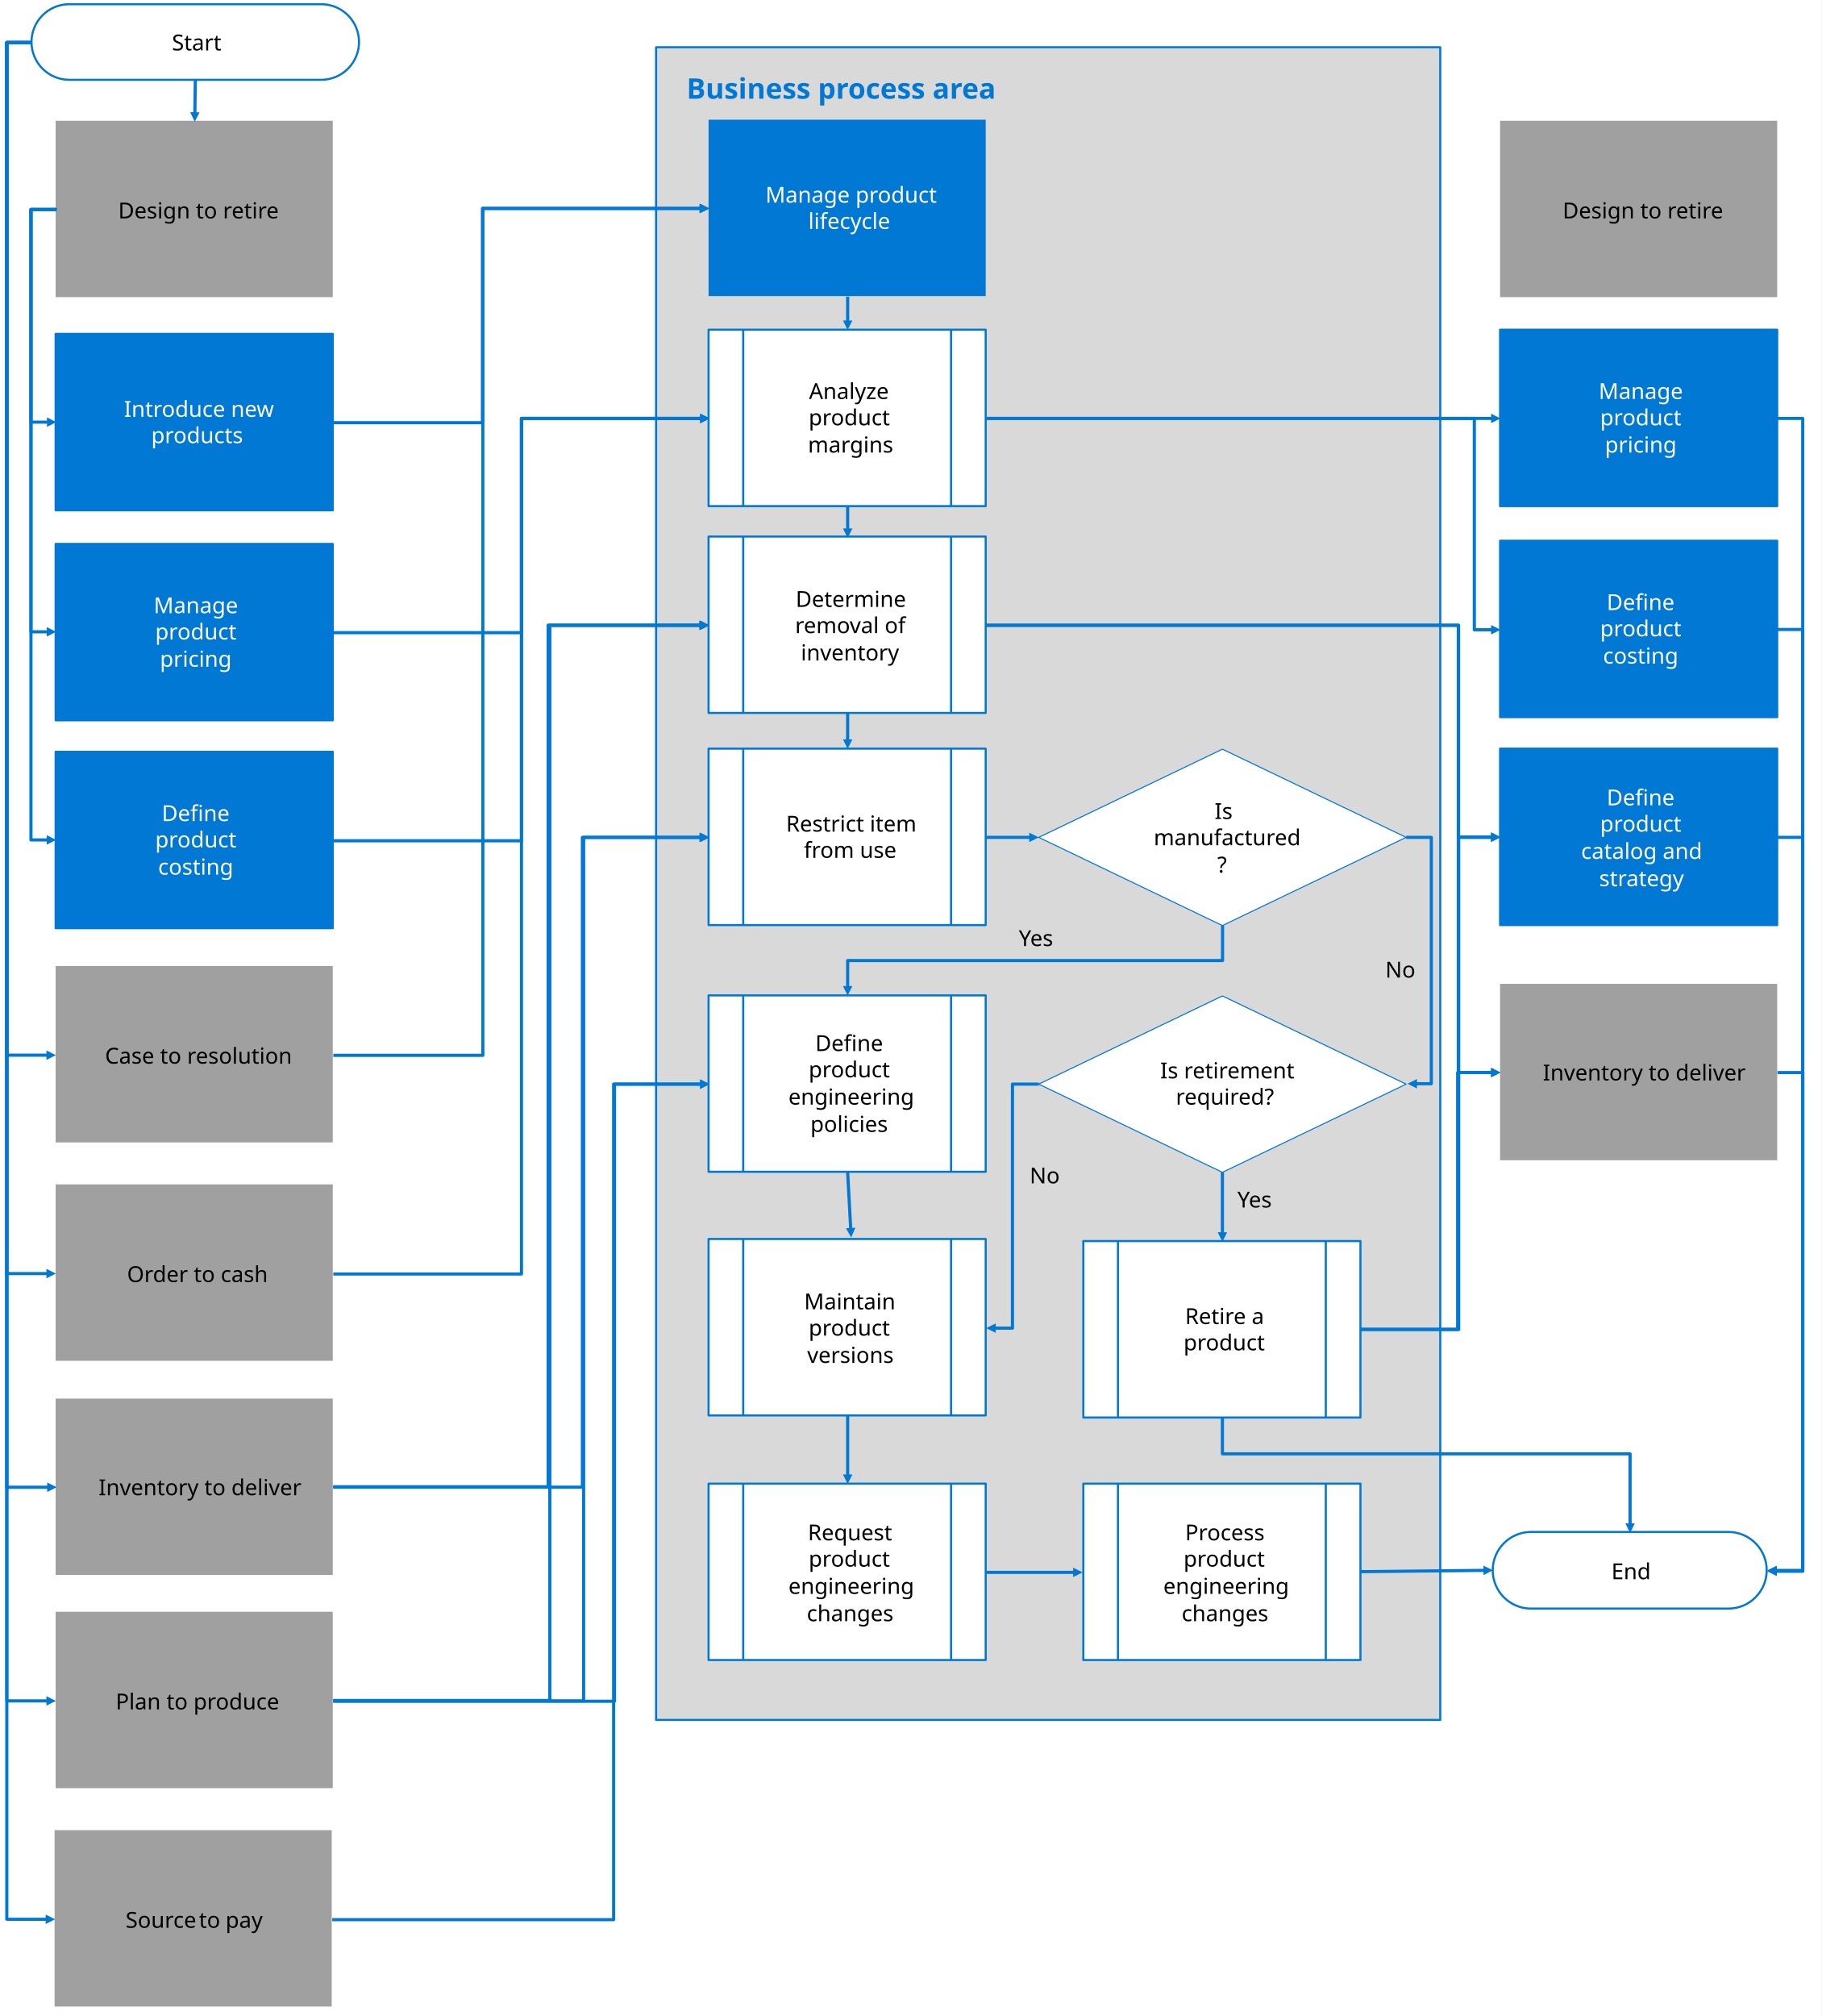
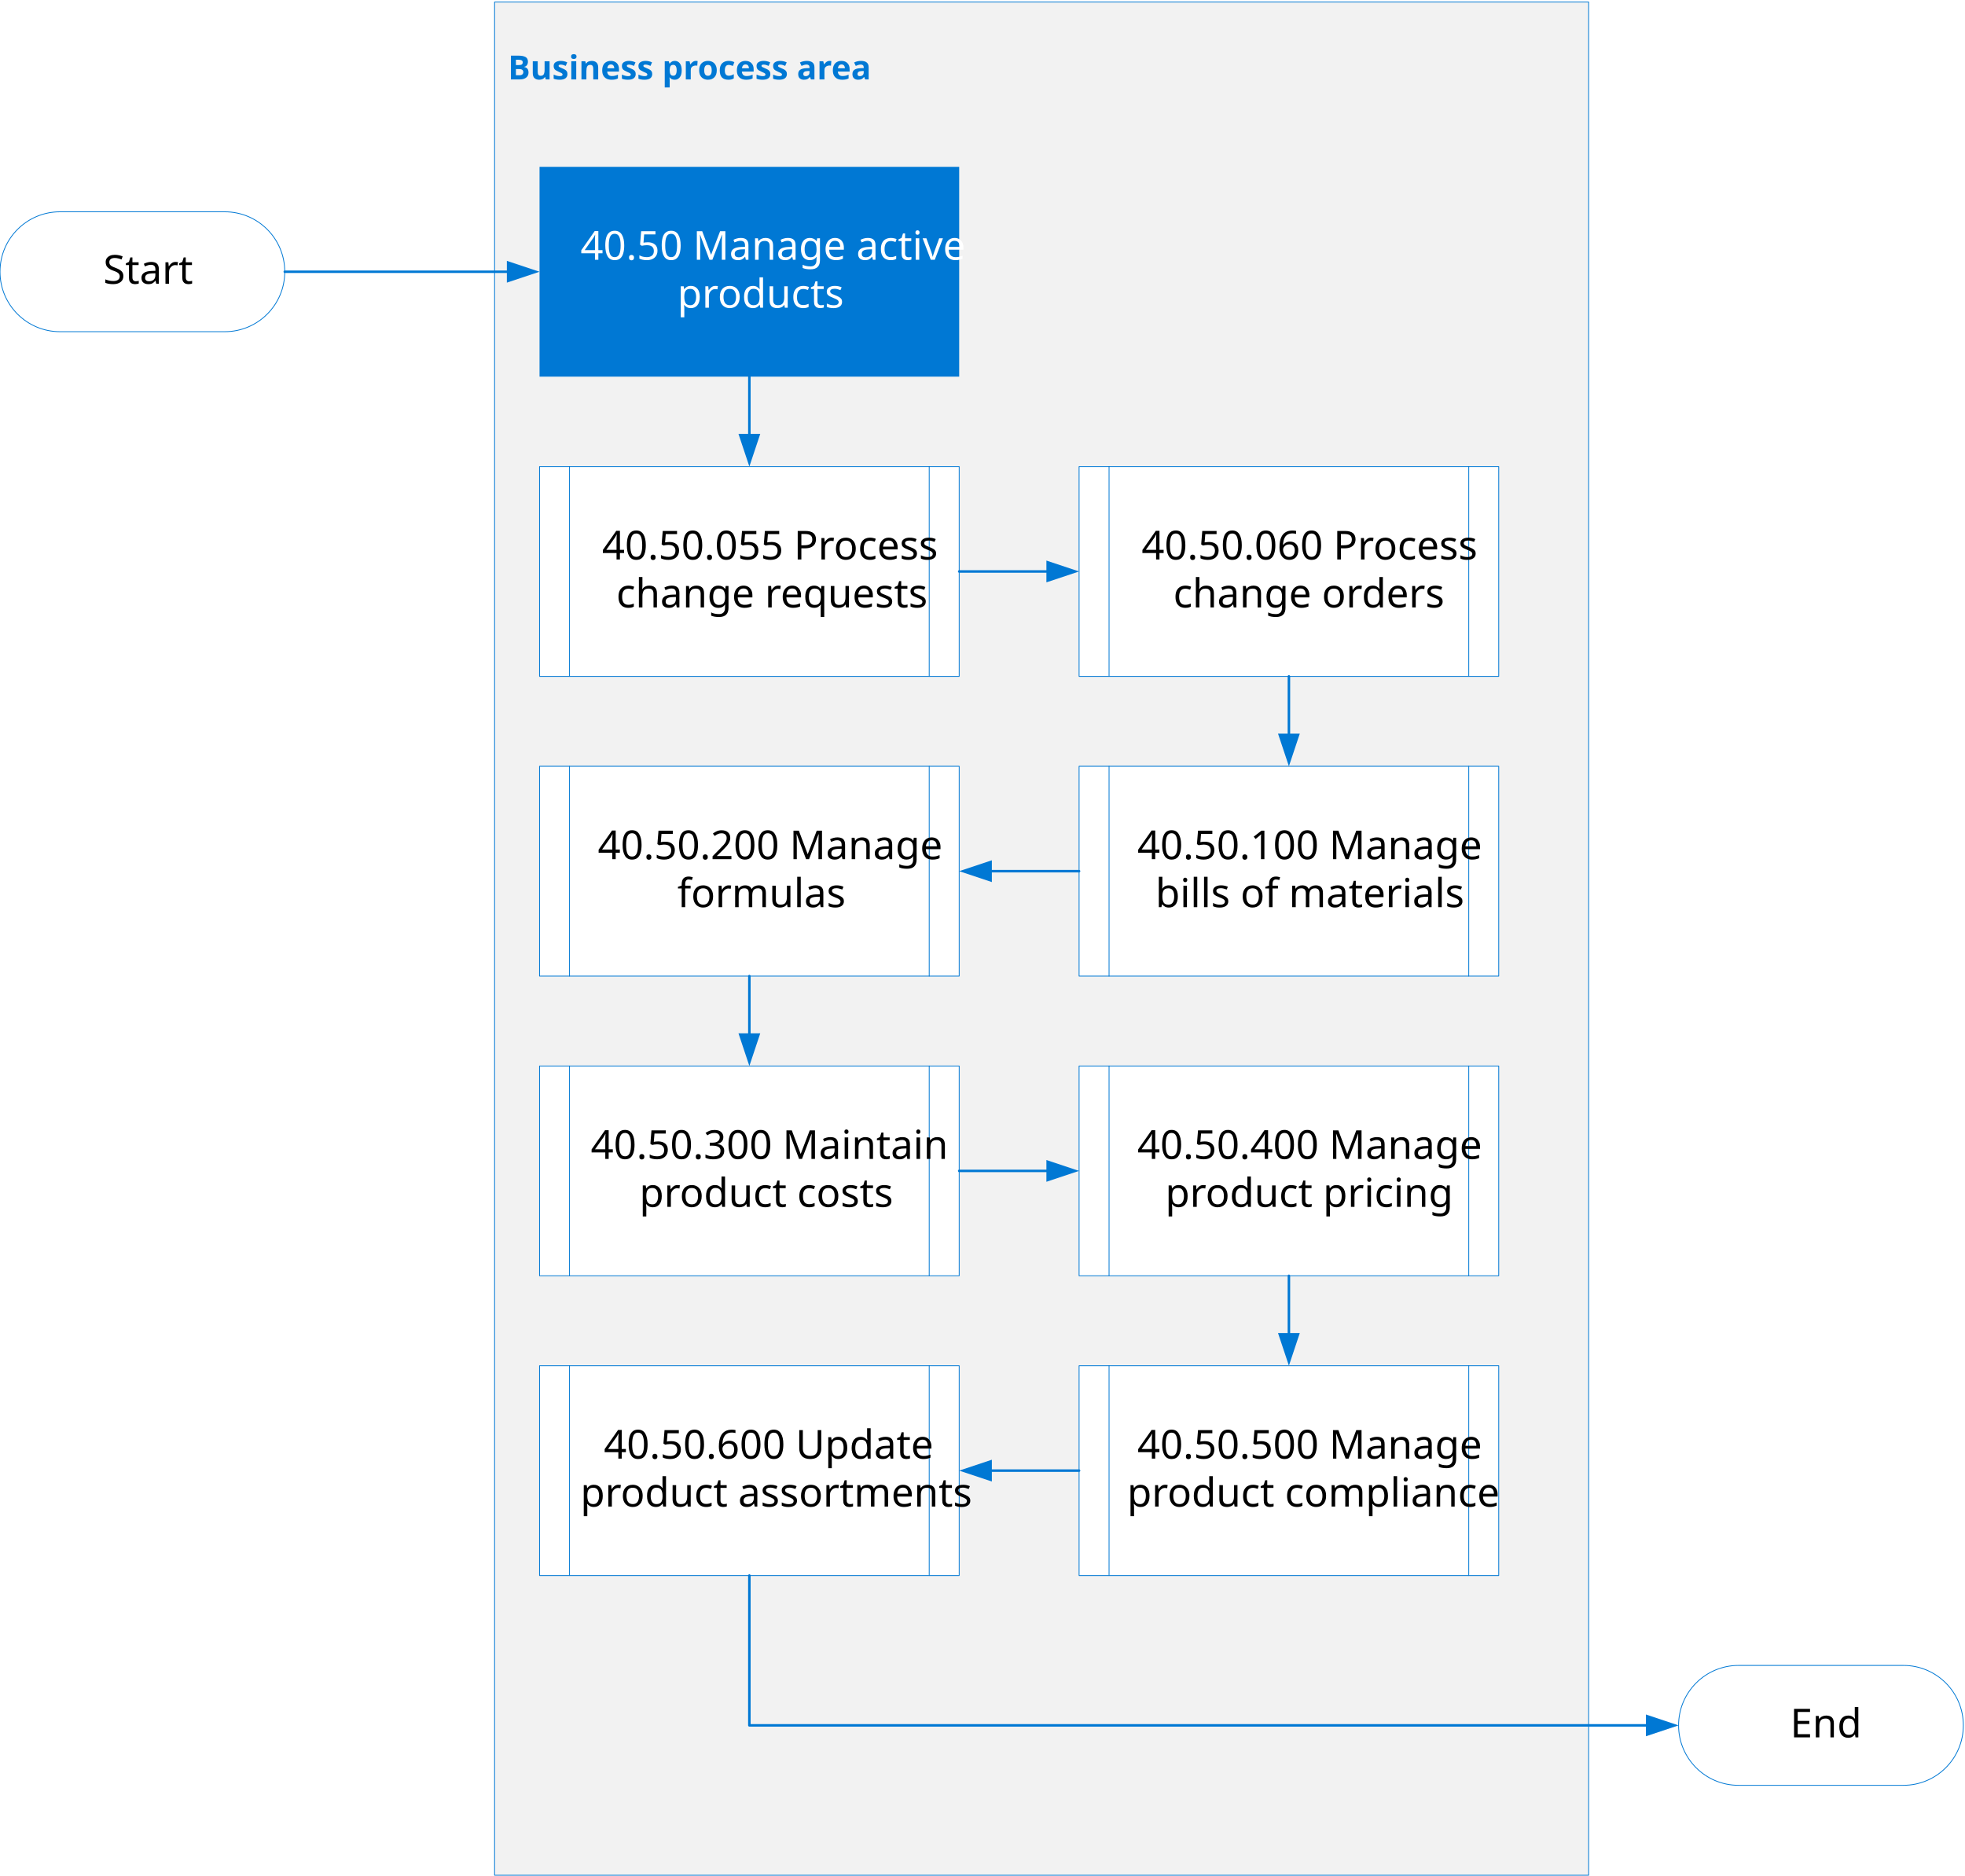
- <svg xmlns="http://www.w3.org/2000/svg" width="1735.003" height="1920" overflow="hidden" version="1.1" id="svg103">
-   <defs id="defs103" />
-   <g id="g103">
-     <rect x="0" y="0" width="1735.003" height="1920" fill="#ffffff" id="rect1" style="stroke-width:0.951" />
-     <rect x="625" y="45" width="747" height="1593" stroke="#0078d4" stroke-width="2" stroke-linejoin="round" stroke-miterlimit="10" fill="#d9d9d9" id="rect2" />
-     <text fill="#0078d4" font-family="'Segoe UI', 'Segoe UI_MSFontService', sans-serif" font-weight="700" font-size="27px" transform="translate(654.03,94)" id="text2">Business process area</text>
-     <path d="M 30,40 C 30,20.118 46.118,4 66,4 H 306 c 19.883,0 36,16.118 36,36 v 0 c 0,19.882 -16.118,36 -36,36 L 66,76 C 46.118,76 30,59.882 30,40 Z" stroke="#0078d4" stroke-width="2" stroke-linejoin="round" stroke-miterlimit="10" fill="#ffffff" fill-rule="evenodd" id="path2" />
-     <text font-family="'Segoe UI', 'Segoe UI_MSFontService', sans-serif" font-weight="400" font-size="21px" transform="translate(163.771,48)" id="text3">Start</text>
-     <rect x="53" y="115" width="264" height="168" fill="#a0a0a0" id="rect3" />
-     <text font-family="'Segoe UI', 'Segoe UI_MSFontService', sans-serif" font-weight="400" font-size="21px" transform="translate(112.61,208)" id="text4">Design to retire</text>
-     <rect x="675" y="314" width="264" height="168" fill="#ffffff" id="rect4" />
-     <path d="M 708,314 V 482 M 906,314 v 168" stroke="#0078d4" stroke-width="2" stroke-linejoin="round" stroke-miterlimit="10" fill="none" fill-rule="evenodd" id="path4" />
-     <rect x="675" y="314" width="264" height="168" stroke="#0078d4" stroke-width="2" stroke-linejoin="round" stroke-miterlimit="10" fill="none" id="rect5" />
-     <text font-family="'Segoe UI', 'Segoe UI_MSFontService', sans-serif" font-weight="400" font-size="21px" transform="translate(770.709,380)" id="text5">Analyze</text>
-     <text font-family="'Segoe UI', 'Segoe UI_MSFontService', sans-serif" font-weight="400" font-size="21px" transform="translate(770.349,405)" id="text6">product</text>
-     <text font-family="'Segoe UI', 'Segoe UI_MSFontService', sans-serif" font-weight="400" font-size="21px" transform="translate(769.683,431)" id="text7">margins</text>
-     <rect x="1429" y="314" width="264" height="168" fill="#0078d4" id="rect7" />
-     <path d="M 1462,314 V 482 M 1660,314 V 482" stroke="#0078d4" stroke-width="2" stroke-linejoin="round" stroke-miterlimit="10" fill="none" fill-rule="evenodd" id="path7" />
-     <rect x="1429" y="314" width="264" height="168" stroke="#0078d4" stroke-width="2" stroke-linejoin="round" stroke-miterlimit="10" fill="none" id="rect8" />
-     <text fill="#ffffff" font-family="'Segoe UI', 'Segoe UI_MSFontService', sans-serif" font-weight="400" font-size="21px" transform="translate(1522.91,380)" id="text8">Manage</text>
-     <text fill="#ffffff" font-family="'Segoe UI', 'Segoe UI_MSFontService', sans-serif" font-weight="400" font-size="21px" transform="translate(1524.3,405)" id="text9">product</text>
-     <text fill="#ffffff" font-family="'Segoe UI', 'Segoe UI_MSFontService', sans-serif" font-weight="400" font-size="21px" transform="translate(1528.83,431)" id="text10">pricing</text>
-     <rect x="53" y="318" width="264" height="168" fill="#0078d4" id="rect10" />
-     <path d="M 86,318 V 486 M 284,318 v 168" stroke="#0078d4" stroke-width="2" stroke-linejoin="round" stroke-miterlimit="10" fill="none" fill-rule="evenodd" id="path10" />
-     <rect x="53" y="318" width="264" height="168" stroke="#0078d4" stroke-width="2" stroke-linejoin="round" stroke-miterlimit="10" fill="none" id="rect11" />
-     <text fill="#ffffff" font-family="'Segoe UI', 'Segoe UI_MSFontService', sans-serif" font-weight="400" font-size="21px" transform="translate(118.117,397)" id="text11">Introduce new</text>
-     <text fill="#ffffff" font-family="'Segoe UI', 'Segoe UI_MSFontService', sans-serif" font-weight="400" font-size="21px" transform="translate(144.037,422)" id="text12">products</text>
-     <rect x="675" y="114" width="264" height="168" fill="#0078d4" id="rect12" />
-     <text fill="#ffffff" font-family="'Segoe UI', 'Segoe UI_MSFontService', sans-serif" font-weight="400" font-size="21px" transform="translate(729.182,193)" id="text13">Manage product</text>
-     <text fill="#ffffff" font-family="'Segoe UI', 'Segoe UI_MSFontService', sans-serif" font-weight="400" font-size="21px" transform="translate(770.009,218)" id="text14">lifecycle</text>
-     <rect x="675" y="511" width="264" height="168" fill="#ffffff" id="rect14" />
-     <path d="M 708,511 V 679 M 906,511 v 168" stroke="#0078d4" stroke-width="2" stroke-linejoin="round" stroke-miterlimit="10" fill="none" fill-rule="evenodd" id="path14" />
-     <rect x="675" y="511" width="264" height="168" stroke="#0078d4" stroke-width="2" stroke-linejoin="round" stroke-miterlimit="10" fill="none" id="rect15" />
-     <text font-family="'Segoe UI', 'Segoe UI_MSFontService', sans-serif" font-weight="400" font-size="21px" transform="translate(757.976,578)" id="text15">Determine</text>
-     <text font-family="'Segoe UI', 'Segoe UI_MSFontService', sans-serif" font-weight="400" font-size="21px" transform="translate(757.403,603)" id="text16">removal of</text>
-     <text font-family="'Segoe UI', 'Segoe UI_MSFontService', sans-serif" font-weight="400" font-size="21px" transform="translate(762.929,629)" id="text17">inventory</text>
-     <rect x="675" y="713" width="264" height="168" fill="#ffffff" id="rect17" />
-     <path d="M 708,713 V 881 M 906,713 v 168" stroke="#0078d4" stroke-width="2" stroke-linejoin="round" stroke-miterlimit="10" fill="none" fill-rule="evenodd" id="path17" />
-     <rect x="675" y="713" width="264" height="168" stroke="#0078d4" stroke-width="2" stroke-linejoin="round" stroke-miterlimit="10" fill="none" id="rect18" />
-     <text font-family="'Segoe UI', 'Segoe UI_MSFontService', sans-serif" font-weight="400" font-size="21px" transform="translate(748.839,792)" id="text18">Restrict item</text>
-     <text font-family="'Segoe UI', 'Segoe UI_MSFontService', sans-serif" font-weight="400" font-size="21px" transform="translate(765.853,817)" id="text19">from use</text>
-     <rect x="675" y="948" width="264" height="168" fill="#ffffff" id="rect19" />
-     <path d="m 708,948 v 168 M 906,948 v 168" stroke="#0078d4" stroke-width="2" stroke-linejoin="round" stroke-miterlimit="10" fill="none" fill-rule="evenodd" id="path19" />
-     <rect x="675" y="948" width="264" height="168" stroke="#0078d4" stroke-width="2" stroke-linejoin="round" stroke-miterlimit="10" fill="none" id="rect20" />
-     <text font-family="'Segoe UI', 'Segoe UI_MSFontService', sans-serif" font-weight="400" font-size="21px" transform="translate(776.623,1001)" id="text20">Define</text>
-     <text font-family="'Segoe UI', 'Segoe UI_MSFontService', sans-serif" font-weight="400" font-size="21px" transform="translate(770.349,1026)" id="text21">product</text>
-     <text font-family="'Segoe UI', 'Segoe UI_MSFontService', sans-serif" font-weight="400" font-size="21px" transform="translate(751.043,1052)" id="text22">engineering</text>
-     <text font-family="'Segoe UI', 'Segoe UI_MSFontService', sans-serif" font-weight="400" font-size="21px" transform="translate(771.956,1078)" id="text23">policies</text>
-     <path d="m 1422,1495.5 c 0,-20.16 16.34,-36.5 36.5,-36.5 h 188 c 20.16,0 36.5,16.34 36.5,36.5 v 0 c 0,20.16 -16.34,36.5 -36.5,36.5 h -188 c -20.16,0 -36.5,-16.34 -36.5,-36.5 z" stroke="#0078d4" stroke-width="2" stroke-linejoin="round" stroke-miterlimit="10" fill="#ffffff" fill-rule="evenodd" id="path23" />
-     <text font-family="'Segoe UI', 'Segoe UI_MSFontService', sans-serif" font-weight="400" font-size="21px" transform="translate(1535.03,1504)" id="text24">End</text>
-     <rect x="1429" y="937" width="264" height="168" fill="#a0a0a0" id="rect24" />
-     <text font-family="'Segoe UI', 'Segoe UI_MSFontService', sans-serif" font-weight="400" font-size="21px" transform="translate(1469.74,1029)" id="text25">Inventory to deliver</text>
-     <rect x="53" y="1535" width="264" height="168" fill="#a0a0a0" id="rect25" />
-     <text font-family="'Segoe UI', 'Segoe UI_MSFontService', sans-serif" font-weight="400" font-size="21px" transform="translate(110.225,1628)" id="text26">Plan to produce</text>
-     <rect x="52" y="1743" width="264" height="168" fill="#a0a0a0" id="rect26" />
-     <text font-family="'Segoe UI', 'Segoe UI_MSFontService', sans-serif" font-weight="400" font-size="21px" transform="translate(119.639,1836)" id="text27">Source</text>
-     <text font-family="'Segoe UI', 'Segoe UI_MSFontService', sans-serif" font-weight="400" font-size="21px" transform="translate(189.526,1836)" id="text28">to</text>
-     <text font-family="'Segoe UI', 'Segoe UI_MSFontService', sans-serif" font-weight="400" font-size="21px" transform="translate(214.859,1836)" id="text29">pay</text>
-     <path d="m 0,-1.5 h 267.899 c 0.828,0 1.5,0.672 1.5,1.5 v 587.746 l -1.5,-1.5 h 83.142 v 3 h -83.142 c -0.829,0 -1.5,-0.671 -1.5,-1.5 V 0 l 1.5,1.5 H 0 Z m 349.541,584.746 9,4.5 -9,4.5 z" fill="#0078d4" transform="matrix(1,0,0,-1,317.5,1620.25)" id="path29" />
-     <path d="m 0,-1.5 h 268.059 c 0.829,0 1.5,0.672 1.5,1.5 v 795.745 l -1.5,-1.5 h 83.707 v 3 h -83.707 c -0.828,0 -1.5,-0.671 -1.5,-1.5 V 0 l 1.5,1.5 H 0 Z m 350.266,792.745 9,4.5 -9,4.5 z" fill="#0078d4" transform="matrix(1,0,0,-1,316.5,1828.25)" id="path30" />
-     <path d="m 809,282.5 v 24.228 h -3 V 282.5 Z m 3,22.728 -4.5,9 -4.5,-9 z" fill="#0078d4" id="path31" />
-     <path d="m 53.5,201 h -24 l 1.5,-1.5 v 202.516 l -1.5,-1.5 h 16.731 v 3 H 29.5 c -0.829,0 -1.5,-0.671 -1.5,-1.5 V 199.5 c 0,-0.828 0.671,-1.5 1.5,-1.5 h 24 z m -8.769,196.516 9,4.5 -9,4.5 z" fill="#0078d4" id="path32" />
-     <path d="m 0,-1.5 h 142.106 c 0.829,0 1.5,0.672 1.5,1.5 v 204.06 l -1.5,-1.5 h 208.209 v 3 H 142.106 c -0.828,0 -1.5,-0.672 -1.5,-1.5 V 0 l 1.5,1.5 H 0 Z m 348.815,201.06 9,4.5 -9,4.5 z" fill="#0078d4" transform="matrix(1,0,0,-1,317.5,402.56)" id="path33" />
-     <path d="m 939.5,397 h 482.45 v 3 H 939.5 Z m 480.95,-3 9,4.5 -9,4.5 z" fill="#0078d4" id="path34" />
-     <path d="m 809,482.5 v 22.304 h -3 V 482.5 Z m 3,20.804 -4.5,9 -4.5,-9 z" fill="#0078d4" id="path35" />
-     <path d="m 809,679.5 v 26.152 h -3 V 679.5 Z m 3,24.652 -4.5,9 -4.5,-9 z" fill="#0078d4" id="path36" />
-     <path d="m 939.5,796 h 42.48 v 3 H 939.5 Z m 40.98,-3 9,4.5 -9,4.5 z" fill="#0078d4" id="path37" />
-     <path d="M 0.016,-1.5 118.219,-0.256 118.187,2.744 -0.016,1.5 Z M 116.751,-3.272 l 8.952,4.594 -9.047,4.405 z" fill="#0078d4" transform="matrix(1,0,0,-1,1296.5,1496.82)" id="path38" />
-     <path d="M 1.5,-0.022 1.962,31.875 -1.038,31.919 -1.5,0.022 Z M 4.94,30.332 0.571,39.396 -4.059,30.462 Z" fill="#0078d4" transform="matrix(-1,0,0,1,186.071,76.5001)" id="path39" />
-     <path d="M 30.5,42 H 6.5 l 1.5,-1.5 V 1619.9 l -1.5,-1.5 H 45.725 v 3 H 6.5 c -0.828,0 -1.5,-0.67 -1.5,-1.5 V 40.5 c 0,-0.829 0.672,-1.5 1.5,-1.5 H 30.5 Z M 44.225,1615.4 l 9,4.5 -9,4.5 z" fill="#0078d4" id="path40" />
-     <path d="M 30.5,42 H 6.5 l 1.5,-1.5 V 1827.9 l -1.5,-1.5 H 45 v 3 H 6.5 c -0.828,0 -1.5,-0.67 -1.5,-1.5 V 40.5 c 0,-0.829 0.672,-1.5 1.5,-1.5 H 30.5 Z m 13,1781.4 9,4.5 -9,4.5 z" fill="#0078d4" id="path41" />
-     <rect x="675" y="1180" width="264" height="168" fill="#ffffff" id="rect41" />
-     <path d="m 708,1180 v 168 m 198,-168 v 168" stroke="#0078d4" stroke-width="2" stroke-linejoin="round" stroke-miterlimit="10" fill="none" fill-rule="evenodd" id="path42" />
-     <rect x="675" y="1180" width="264" height="168" stroke="#0078d4" stroke-width="2" stroke-linejoin="round" stroke-miterlimit="10" fill="none" id="rect42" />
-     <text font-family="'Segoe UI', 'Segoe UI_MSFontService', sans-serif" font-weight="400" font-size="21px" transform="translate(766.043,1247)" id="text42">Maintain</text>
-     <text font-family="'Segoe UI', 'Segoe UI_MSFontService', sans-serif" font-weight="400" font-size="21px" transform="translate(770.349,1272)" id="text43">product</text>
-     <text font-family="'Segoe UI', 'Segoe UI_MSFontService', sans-serif" font-weight="400" font-size="21px" transform="translate(768.949,1298)" id="text44">versions</text>
-     <rect x="675" y="1413" width="264" height="168" fill="#ffffff" id="rect44" />
-     <path d="m 708,1413 v 168 m 198,-168 v 168" stroke="#0078d4" stroke-width="2" stroke-linejoin="round" stroke-miterlimit="10" fill="none" fill-rule="evenodd" id="path44" />
-     <rect x="675" y="1413" width="264" height="168" stroke="#0078d4" stroke-width="2" stroke-linejoin="round" stroke-miterlimit="10" fill="none" id="rect45" />
-     <text font-family="'Segoe UI', 'Segoe UI_MSFontService', sans-serif" font-weight="400" font-size="21px" transform="translate(769.589,1467)" id="text45">Request</text>
-     <text font-family="'Segoe UI', 'Segoe UI_MSFontService', sans-serif" font-weight="400" font-size="21px" transform="translate(770.349,1492)" id="text46">product</text>
-     <text font-family="'Segoe UI', 'Segoe UI_MSFontService', sans-serif" font-weight="400" font-size="21px" transform="translate(751.043,1518)" id="text47">engineering</text>
-     <text font-family="'Segoe UI', 'Segoe UI_MSFontService', sans-serif" font-weight="400" font-size="21px" transform="translate(768.543,1544)" id="text48">changes</text>
-     <rect x="1032" y="1413" width="264" height="168" fill="#ffffff" id="rect48" />
-     <path d="m 1065,1413 v 168 m 198,-168 v 168" stroke="#0078d4" stroke-width="2" stroke-linejoin="round" stroke-miterlimit="10" fill="none" fill-rule="evenodd" id="path48" />
-     <rect x="1032" y="1413" width="264" height="168" stroke="#0078d4" stroke-width="2" stroke-linejoin="round" stroke-miterlimit="10" fill="none" id="rect49" />
-     <text font-family="'Segoe UI', 'Segoe UI_MSFontService', sans-serif" font-weight="400" font-size="21px" transform="translate(1128.98,1467)" id="text49">Process</text>
-     <text font-family="'Segoe UI', 'Segoe UI_MSFontService', sans-serif" font-weight="400" font-size="21px" transform="translate(1127.48,1492)" id="text50">product</text>
-     <text font-family="'Segoe UI', 'Segoe UI_MSFontService', sans-serif" font-weight="400" font-size="21px" transform="translate(1108.17,1518)" id="text51">engineering</text>
-     <text font-family="'Segoe UI', 'Segoe UI_MSFontService', sans-serif" font-weight="400" font-size="21px" transform="translate(1125.67,1544)" id="text52">changes</text>
-     <rect x="1032" y="1182" width="264" height="168" fill="#ffffff" id="rect52" />
-     <path d="m 1065,1182 v 168 m 198,-168 v 168" stroke="#0078d4" stroke-width="2" stroke-linejoin="round" stroke-miterlimit="10" fill="none" fill-rule="evenodd" id="path52" />
-     <rect x="1032" y="1182" width="264" height="168" stroke="#0078d4" stroke-width="2" stroke-linejoin="round" stroke-miterlimit="10" fill="none" id="rect53" />
-     <text font-family="'Segoe UI', 'Segoe UI_MSFontService', sans-serif" font-weight="400" font-size="21px" transform="translate(1128.94,1261)" id="text53">Retire a</text>
-     <text font-family="'Segoe UI', 'Segoe UI_MSFontService', sans-serif" font-weight="400" font-size="21px" transform="translate(1127.48,1286)" id="text54">product</text>
-     <rect x="53" y="518" width="264" height="168" fill="#0078d4" id="rect54" />
-     <path d="M 86,518 V 686 M 284,518 v 168" stroke="#0078d4" stroke-width="2" stroke-linejoin="round" stroke-miterlimit="10" fill="none" fill-rule="evenodd" id="path54" />
-     <rect x="53" y="518" width="264" height="168" stroke="#0078d4" stroke-width="2" stroke-linejoin="round" stroke-miterlimit="10" fill="none" id="rect55" />
-     <text fill="#ffffff" font-family="'Segoe UI', 'Segoe UI_MSFontService', sans-serif" font-weight="400" font-size="21px" transform="translate(146.418,584)" id="text55">Manage</text>
-     <text fill="#ffffff" font-family="'Segoe UI', 'Segoe UI_MSFontService', sans-serif" font-weight="400" font-size="21px" transform="translate(147.812,609)" id="text56">product</text>
-     <text fill="#ffffff" font-family="'Segoe UI', 'Segoe UI_MSFontService', sans-serif" font-weight="400" font-size="21px" transform="translate(152.338,635)" id="text57">pricing</text>
-     <rect x="53" y="716" width="264" height="168" fill="#0078d4" id="rect57" />
-     <path d="M 86,716 V 884 M 284,716 v 168" stroke="#0078d4" stroke-width="2" stroke-linejoin="round" stroke-miterlimit="10" fill="none" fill-rule="evenodd" id="path57" />
-     <rect x="53" y="716" width="264" height="168" stroke="#0078d4" stroke-width="2" stroke-linejoin="round" stroke-miterlimit="10" fill="none" id="rect58" />
-     <text fill="#ffffff" font-family="'Segoe UI', 'Segoe UI_MSFontService', sans-serif" font-weight="400" font-size="21px" transform="translate(154.082,782)" id="text58">Define</text>
-     <text fill="#ffffff" font-family="'Segoe UI', 'Segoe UI_MSFontService', sans-serif" font-weight="400" font-size="21px" transform="translate(147.808,807)" id="text59">product</text>
-     <text fill="#ffffff" font-family="'Segoe UI', 'Segoe UI_MSFontService', sans-serif" font-weight="400" font-size="21px" transform="translate(150.582,833)" id="text60">costing</text>
-     <rect x="1429" y="515" width="264" height="168" fill="#0078d4" id="rect60" />
-     <path d="M 1462,515 V 683 M 1660,515 V 683" stroke="#0078d4" stroke-width="2" stroke-linejoin="round" stroke-miterlimit="10" fill="none" fill-rule="evenodd" id="path60" />
-     <rect x="1429" y="515" width="264" height="168" stroke="#0078d4" stroke-width="2" stroke-linejoin="round" stroke-miterlimit="10" fill="none" id="rect61" />
-     <text fill="#ffffff" font-family="'Segoe UI', 'Segoe UI_MSFontService', sans-serif" font-weight="400" font-size="21px" transform="translate(1530.57,581)" id="text61">Define</text>
-     <text fill="#ffffff" font-family="'Segoe UI', 'Segoe UI_MSFontService', sans-serif" font-weight="400" font-size="21px" transform="translate(1524.3,606)" id="text62">product</text>
-     <text fill="#ffffff" font-family="'Segoe UI', 'Segoe UI_MSFontService', sans-serif" font-weight="400" font-size="21px" transform="translate(1527.07,632)" id="text63">costing</text>
-     <path d="m 0,-1.5 h 24.495 c 0.828,0 1.5,0.672 1.5,1.5 v 402.244 c 0,0.829 -0.672,1.5 -1.5,1.5 h -16.5 v -3 h 16.5 l -1.5,1.5 V 0 l 1.5,1.5 H 0 Z m 9.495,408.244 -9,-4.5 9,-4.5 z" fill="#0078d4" transform="matrix(-1,0,0,1,53.9948,199.5)" id="path63" />
-     <path d="m 0,-1.5 h 24.495 c 0.828,0 1.5,0.672 1.5,1.5 v 600.424 c 0,0.828 -0.672,1.5 -1.5,1.5 h -16.5 v -3 h 16.5 l -1.5,1.5 V 0 l 1.5,1.5 H 0 Z m 9.495,606.424 -9,-4.5 9,-4.5 z" fill="#0078d4" transform="matrix(-1,0,0,1,53.9949,199.5)" id="path64" />
-     <path d="m 0,-1.5 h 179.27 c 0.829,0 1.5,0.672 1.5,1.5 v 204.06 l -1.5,-1.5 h 171.771 v 3 H 179.27 c -0.828,0 -1.5,-0.672 -1.5,-1.5 V 0 l 1.5,1.5 H 0 Z m 349.541,201.06 9,4.5 -9,4.5 z" fill="#0078d4" transform="matrix(1,0,0,-1,317.5,602.56)" id="path65" />
-     <path d="m 0,-1.5 h 179.271 c 0.828,0 1.5,0.672 1.5,1.5 v 402.239 l -1.5,-1.5 h 171.77 v 3 h -171.77 c -0.829,0 -1.5,-0.671 -1.5,-1.5 V 0 l 1.5,1.5 H 0 Z m 349.541,399.239 9,4.5 -9,4.5 z" fill="#0078d4" transform="matrix(1,0,0,-1,317.5,800.74)" id="path66" />
-     <path d="m 939.5,397 h 464.98 c 0.83,0 1.5,0.672 1.5,1.5 v 201.271 l -1.5,-1.5 h 17.47 v 3 h -17.47 c -0.83,0 -1.5,-0.671 -1.5,-1.5 V 398.5 l 1.5,1.5 H 939.5 Z m 480.95,198.271 9,4.5 -9,4.5 z" fill="#0078d4" id="path67" />
-     <rect x="53" y="920" width="264" height="168" fill="#a0a0a0" id="rect67" />
-     <text font-family="'Segoe UI', 'Segoe UI_MSFontService', sans-serif" font-weight="400" font-size="21px" transform="translate(100.058,1013)" id="text67">Case to resolution</text>
-     <rect x="53" y="1128" width="264" height="168" fill="#a0a0a0" id="rect68" />
-     <text font-family="'Segoe UI', 'Segoe UI_MSFontService', sans-serif" font-weight="400" font-size="21px" transform="translate(120.975,1221)" id="text68">Order to cash</text>
-     <path d="m 989.5,797.5 175,-84 175,84 -175,84 z" stroke="#0078d4" stroke-linejoin="round" stroke-miterlimit="10" fill="#ffffff" fill-rule="evenodd" id="path68" />
-     <text font-family="'Segoe UI', 'Segoe UI_MSFontService', sans-serif" font-weight="400" font-size="21px" transform="translate(1157.01,780)" id="text69">Is</text>
-     <text font-family="'Segoe UI', 'Segoe UI_MSFontService', sans-serif" font-weight="400" font-size="21px" transform="translate(1099.06,805)" id="text70">manufactured</text>
-     <text font-family="'Segoe UI', 'Segoe UI_MSFontService', sans-serif" font-weight="400" font-size="21px" transform="translate(1159.59,831)" id="text71">?</text>
-     <rect x="1429" y="115" width="264" height="168" fill="#a0a0a0" id="rect71" />
-     <text font-family="'Segoe UI', 'Segoe UI_MSFontService', sans-serif" font-weight="400" font-size="21px" transform="translate(1488.61,208)" id="text72">Design to retire</text>
-     <path d="m 989.5,1032.5 175,-84 175,84 -175,84 z" stroke="#0078d4" stroke-linejoin="round" stroke-miterlimit="10" fill="#ffffff" fill-rule="evenodd" id="path72" />
-     <text font-family="'Segoe UI', 'Segoe UI_MSFontService', sans-serif" font-weight="400" font-size="21px" transform="translate(1105.2,1027)" id="text73">Is retirement</text>
-     <text font-family="'Segoe UI', 'Segoe UI_MSFontService', sans-serif" font-weight="400" font-size="21px" transform="translate(1120.12,1052)" id="text74">required?</text>
-     <path d="M 30.5,42 H 6.5 l 1.5,-1.5 V 1004.93 l -1.5,-1.5 H 45.726 v 3 H 6.5 c -0.828,0 -1.5,-0.67 -1.5,-1.5 V 40.5 c 0,-0.829 0.672,-1.5 1.5,-1.5 H 30.5 Z m 13.726,958.43 9,4.5 -9,4.5 z" fill="#0078d4" id="path74" />
-     <path d="m 0,-1.5 h 142.47 c 0.828,0 1.5,0.672 1.5,1.5 v 806.574 l -1.5,-1.5 h 208.571 v 3 H 142.47 c -0.828,0 -1.5,-0.672 -1.5,-1.5 V 0 l 1.5,1.5 H 0 Z m 349.541,803.574 9,4.5 -9,4.5 z" fill="#0078d4" transform="matrix(1,0,0,-1,317.5,1005.07)" id="path75" />
-     <path d="M 30.5,42 H 6.5 l 1.5,-1.5 V 1212.93 l -1.5,-1.5 H 45.726 v 3 H 6.5 c -0.828,0 -1.5,-0.68 -1.5,-1.5 V 40.5 c 0,-0.829 0.672,-1.5 1.5,-1.5 H 30.5 Z m 13.726,1166.43 9,4.5 -9,4.5 z" fill="#0078d4" id="path76" />
-     <path d="m 0,-1.5 h 179.27 c 0.829,0 1.5,0.672 1.5,1.5 v 814.845 l -1.5,-1.5 h 171.771 v 3 H 179.27 c -0.828,0 -1.5,-0.672 -1.5,-1.5 V 0 l 1.5,1.5 H 0 Z m 349.541,811.845 9,4.5 -9,4.5 z" fill="#0078d4" transform="matrix(1,0,0,-1,317.5,1213.34)" id="path77" />
-     <rect x="53" y="1332" width="264" height="168" fill="#a0a0a0" id="rect77" />
-     <text font-family="'Segoe UI', 'Segoe UI_MSFontService', sans-serif" font-weight="400" font-size="21px" transform="translate(93.9271,1424)" id="text77">Inventory to deliver</text>
-     <path d="m 0,-1.5 h 204.709 c 0.829,0 1.5,0.672 1.5,1.5 v 820.527 l -1.5,-1.5 h 145.606 v 3 H 204.709 c -0.828,0 -1.5,-0.671 -1.5,-1.5 V 0 l 1.5,1.5 H 0 Z m 348.815,817.527 9,4.5 -9,4.5 z" fill="#0078d4" transform="matrix(1,0,0,-1,317.5,1416.03)" id="path78" />
-     <path d="m 0,-1.5 h 204.907 c 0.828,0 1.5,0.672 1.5,1.5 v 820.527 l -1.5,-1.5 h 145.408 v 3 H 204.907 c -0.829,0 -1.5,-0.671 -1.5,-1.5 V 0 l 1.5,1.5 H 0 Z m 348.815,817.527 9,4.5 -9,4.5 z" fill="#0078d4" transform="matrix(1,0,0,-1,317.5,1416.03)" id="path79" />
-     <path d="m 0,-1.5 h 206.272 c 0.829,0 1.5,0.672 1.5,1.5 v 1024.01 l -1.5,-1.5 h 144.769 v 3 H 206.272 c -0.828,0 -1.5,-0.67 -1.5,-1.5 V 0 l 1.5,1.5 H 0 Z m 349.541,1021.01 9,4.5 -9,4.5 z" fill="#0078d4" transform="matrix(1,0,0,-1,317.5,1619.51)" id="path80" />
-     <path d="m 0,-1.5 h 237.307 c 0.828,0 1.5,0.672 1.5,1.5 v 618.875 l -1.5,-1.5 h 113.008 v 3 H 237.307 c -0.829,0 -1.5,-0.672 -1.5,-1.5 V 0 l 1.5,1.5 H 0 Z m 348.815,615.875 9,4.5 -9,4.5 z" fill="#0078d4" transform="matrix(1,0,0,-1,317.5,1416.38)" id="path81" />
-     <path d="m 0,-1.5 h 238.469 c 0.829,0 1.5,0.672 1.5,1.5 v 822.362 l -1.5,-1.5 h 112.572 v 3 H 238.469 c -0.828,0 -1.5,-0.672 -1.5,-1.5 V 0 l 1.5,1.5 H 0 Z m 349.541,819.362 9,4.5 -9,4.5 z" fill="#0078d4" transform="matrix(1,0,0,-1,317.5,1619.86)" id="path82" />
-     <path d="M 30.5,42 H 6.5 l 1.5,-1.5 V 1416.41 l -1.5,-1.5 H 46.451 v 3 H 6.5 c -0.828,0 -1.5,-0.67 -1.5,-1.5 V 40.5 c 0,-0.829 0.672,-1.5 1.5,-1.5 H 30.5 Z m 14.451,1369.91 9,4.5 -9,4.5 z" fill="#0078d4" id="path83" />
-     <path d="m 1166.13,881.5 v 33.308 c 0,0.828 -0.67,1.5 -1.5,1.5 H 807.5 l 1.5,-1.5 v 25.807 h -3 v -25.807 c 0,-0.829 0.672,-1.5 1.5,-1.5 h 357.13 l -1.5,1.5 V 881.5 Z M 812,939.115 l -4.5,9 -4.5,-9 z" fill="#0078d4" id="path84" />
-     <path d="m 1339.5,796 h 24 c 0.83,0 1.5,0.672 1.5,1.5 v 234.62 c 0,0.82 -0.67,1.5 -1.5,1.5 h -15.17 v -3 h 15.17 l -1.5,1.5 V 797.5 l 1.5,1.5 h -24 z m 10.33,240.62 -9,-4.5 9,-4.5 z" fill="#0078d4" id="path85" />
-     <path d="m 1166,1116.5 v 58.61 h -3 v -58.61 z m 3,57.11 -4.5,9 -4.5,-9 z" fill="#0078d4" id="path86" />
-     <path d="m 808.998,1116.42 2.944,54.52 -2.995,0.16 -2.945,-54.52 z m 5.859,52.86 -4.008,9.23 -4.979,-8.75 z" fill="#0078d4" id="path87" />
-     <path d="m 809,1348.5 v 57.27 h -3 v -57.27 z m 3,55.77 -4.5,9 -4.5,-9 z" fill="#0078d4" id="path88" />
-     <path d="m 939.5,1496 h 84.29 v 3 H 939.5 Z m 82.79,-3 9,4.5 -9,4.5 z" fill="#0078d4" id="path89" />
-     <path d="m 939.5,594 h 449.72 c 0.82,0 1.5,0.672 1.5,1.5 v 425.93 l -1.5,-1.5 H 1422 v 3 h -32.78 c -0.83,0 -1.5,-0.67 -1.5,-1.5 V 595.5 l 1.5,1.5 H 939.5 Z m 481,422.93 9,4.5 -9,4.5 z" fill="#0078d4" id="path90" />
-     <rect x="1429" y="713" width="264" height="168" fill="#0078d4" id="rect90" />
-     <path d="M 1462,713 V 881 M 1660,713 V 881" stroke="#0078d4" stroke-width="2" stroke-linejoin="round" stroke-miterlimit="10" fill="none" fill-rule="evenodd" id="path91" />
-     <rect x="1429" y="713" width="264" height="168" stroke="#0078d4" stroke-width="2" stroke-linejoin="round" stroke-miterlimit="10" fill="none" id="rect91" />
-     <text fill="#ffffff" font-family="'Segoe UI', 'Segoe UI_MSFontService', sans-serif" font-weight="400" font-size="21px" transform="translate(1530.57,767)" id="text91">Define</text>
-     <text fill="#ffffff" font-family="'Segoe UI', 'Segoe UI_MSFontService', sans-serif" font-weight="400" font-size="21px" transform="translate(1524.3,792)" id="text92">product</text>
-     <text fill="#ffffff" font-family="'Segoe UI', 'Segoe UI_MSFontService', sans-serif" font-weight="400" font-size="21px" transform="translate(1506.16,818)" id="text93">catalog and</text>
-     <text fill="#ffffff" font-family="'Segoe UI', 'Segoe UI_MSFontService', sans-serif" font-weight="400" font-size="21px" transform="translate(1523.41,844)" id="text94">strategy</text>
-     <path d="m 939.5,594 h 449.97 c 0.83,0 1.5,0.672 1.5,1.5 v 201.652 l -1.5,-1.5 h 32.48 v 3 h -32.48 c -0.82,0 -1.5,-0.671 -1.5,-1.5 V 595.5 l 1.5,1.5 H 939.5 Z m 480.95,198.652 9,4.5 -9,4.5 z" fill="#0078d4" id="path94" />
-     <path d="m 0,-1.5 h 92.102 c 0.829,0 1.5,0.672 1.5,1.5 v 244.444 l -1.5,-1.5 h 33.269 v 3 H 92.102 c -0.828,0 -1.5,-0.671 -1.5,-1.5 V 0 l 1.5,1.5 H 0 Z m 123.871,241.444 9,4.5 -9,4.5 z" fill="#0078d4" transform="matrix(1,0,0,-1,1296.5,1265.94)" id="path95" />
-     <path d="m 0,-1.5 h 93.078 c 0.829,0 1.5,0.672 1.5,1.5 v 468.727 l -1.5,-1.5 h 32.244 v 3 H 93.078 c -0.828,0 -1.5,-0.672 -1.5,-1.5 V 0 l 1.5,1.5 H 0 Z m 123.822,465.727 9,4.5 -9,4.5 z" fill="#0078d4" transform="matrix(1,0,0,-1,1296.5,1266.23)" id="path96" />
-     <path d="m 0,1.5 h -24 l 1.5,-1.5 v 474.176 l -1.5,-1.5 H 2.361 v 3 H -24 c -0.828,0 -1.5,-0.671 -1.5,-1.5 V 0 c 0,-0.828 0.672,-1.5 1.5,-1.5 H 0 Z m 0.861,468.176 9,4.5 -9,4.5 z" fill="#0078d4" transform="matrix(-1,0,0,1,1693.36,1021.5)" id="path97" />
-     <path d="m 0,1.5 h -24 l 1.5,-1.5 v 698.459 l -1.5,-1.5 H 2.312 v 3 H -24 c -0.828,0 -1.5,-0.671 -1.5,-1.5 V 0 c 0,-0.828 0.672,-1.5 1.5,-1.5 H 0 Z m 0.812,692.459 9,4.5 -9,4.5 z" fill="#0078d4" transform="matrix(-1,0,0,1,1693.31,797.5)" id="path98" />
-     <path d="m 0,1.5 h -24 l 1.5,-1.5 v 896.644 l -1.5,-1.5 H 2.312 v 3 H -24 c -0.829,0 -1.5,-0.672 -1.5,-1.5 V 0 c 0,-0.828 0.671,-1.5 1.5,-1.5 H 0 Z m 0.812,890.644 9,4.5 -9,4.5 z" fill="#0078d4" transform="matrix(-1,0,0,1,1693.31,599.5)" id="path99" />
-     <path d="M 0,1.5 H -24 L -22.5,0 v 1097.92 l -1.5,-1.5 H 2.312 v 3 H -24 c -0.828,0 -1.5,-0.68 -1.5,-1.5 V 0 c 0,-0.828 0.672,-1.5 1.5,-1.5 H 0 Z m 0.812,1091.92 9,4.5 -9,4.5 z" fill="#0078d4" transform="matrix(-1,0,0,1,1693.31,398.5)" id="path100" />
-     <text font-family="'Segoe UI', 'Segoe UI_MSFontService', sans-serif" font-weight="400" font-size="21px" transform="translate(970.523,901)" id="text100">Yes</text>
-     <text font-family="'Segoe UI', 'Segoe UI_MSFontService', sans-serif" font-weight="400" font-size="21px" transform="translate(1319.69,931)" id="text101">No</text>
-     <text font-family="'Segoe UI', 'Segoe UI_MSFontService', sans-serif" font-weight="400" font-size="21px" transform="translate(1178.77,1150)" id="text102">Yes</text>
-     <path d="m 0,-1.5 h 24.99 c 0.828,0 1.5,0.672 1.5,1.5 v 232.398 l -1.5,-1.5 h 17.49 v 3 H 24.99 c -0.829,0 -1.5,-0.672 -1.5,-1.5 V 0 l 1.5,1.5 H 0 Z m 40.98,229.398 9,4.5 -9,4.5 z" fill="#0078d4" transform="matrix(-1,0,0,1,989.48,1032.5)" id="path102" />
-     <text font-family="'Segoe UI', 'Segoe UI_MSFontService', sans-serif" font-weight="400" font-size="21px" transform="translate(980.897,1127)" id="text103">No</text>
-     <path d="m 0,-1.5 h 34.102 c 0.828,0 1.5,0.672 1.5,1.5 v 388.356 l -1.5,-1.5 h 67.743 v 3 H 34.102 c -0.828,0 -1.5,-0.671 -1.5,-1.5 V 0 l 1.5,1.5 H 0 Z m 100.345,385.356 9,4.5 -9,4.5 z" fill="#0078d4" transform="matrix(0,1,1,0,1164.5,1350.5)" id="path103" />
+ <svg xmlns="http://www.w3.org/2000/svg" xmlns:xlink="http://www.w3.org/1999/xlink" viewBox="72 31 590 563" xml:space="preserve" color-interpolation-filters="sRGB" class="st13" width="1475" height="1408">
+   <rect x="0" y="0" width="1475" height="1408" fill="#ffffff" />
+   <style type="text/css">
+ 		.st1 {fill:#f2f2f2;stroke:#0078d4;stroke-linecap:round;stroke-linejoin:round;stroke-width:0.24}
+ 		.st2 {fill:#ffffff;stroke:#0078d4;stroke-linecap:round;stroke-linejoin:round;stroke-width:0.24}
+ 		.st3 {fill:#000000;font-family:Calibri;font-size:1em}
+ 		.st4 {fill:#0078d4;stroke:none;stroke-linecap:round;stroke-linejoin:round;stroke-width:0.24}
+ 		.st5 {fill:#ffffff;font-family:Calibri;font-size:1em}
+ 		.st6 {font-size:1em}
+ 		.st7 {fill:#ffffff}
+ 		.st8 {stroke:#0078d4;stroke-linecap:round;stroke-linejoin:round;stroke-width:0.24}
+ 		.st9 {marker-end:url(#mrkr13-53);stroke:#0078d4;stroke-linecap:round;stroke-linejoin:round;stroke-width:0.75}
+ 		.st10 {fill:#0078d4;fill-opacity:1;stroke:#0078d4;stroke-opacity:1;stroke-width:0.229}
+ 		.st11 {fill:none;stroke:none;stroke-linecap:round;stroke-linejoin:round;stroke-width:0.75}
+ 		.st12 {fill:#0078d4;font-family:Calibri;font-size:0.833em;font-weight:bold}
+ 		.st13 {fill:none;fill-rule:evenodd;font-size:12px;overflow:visible;stroke-linecap:square;stroke-miterlimit:3}
+ 	</style>
+   <style> a { pointer-events: none; } </style>
+   <style>a.rules_svg_anchor g:hover { opacity:0.8; cursor:pointer; }</style>
+   <defs id="Markers">
+     <g id="lend13">
+       <path d="M 3 1 L 0 0 L 3 -1 L 3 1 " style="stroke:none" />
+     </g>
+     <marker id="mrkr13-53" class="st10" refX="-13.08" orient="auto" markerUnits="strokeWidth" overflow="visible">
+       <use xlink:href="#lend13" transform="scale(-4.36,-4.36) " />
+     </marker>
+   </defs>
+   <g>
+     <g id="shape75-1" transform="translate(220.5,-18)">
+       <rect x="0" y="49.5" width="328.5" height="562.5" class="st1" />
+     </g>
+     <g id="shape1-3" transform="translate(72,-481.5)">
+       <path d="M18 612 L67.5 612 A18 18 -180 0 0 67.5 576 L18 576 A18 18 -180 1 0 18 612 Z" class="st2" />
+       <text x="31.01" y="597.6" class="st3">Start</text>
+     </g>
+     <a id="0ea4500b-abcd-4454-b179-1afaf9361fa3" class="rules_svg_anchor rules_svg_shape" href="/lms/chart?onclick=b3BlbkNoYXJ0Q29udGV4dE1lbnUoZXZlbnQsJ3cxMTZkNTIzNTk2NWMxNjk4M3Y0MDcxJywxODA5OCwgMSwgMSwgdGhpcywgd2luZG93LmZyYW1lRWxlbWVudCk=&amp;navigate=true&amp;details=Description">
+       <g id="shape11-6" transform="translate(234,-468)">
+         <rect x="0" y="549" width="126" height="63" class="st4" />
+         <text x="12.28" y="576.9" class="st5">40.50 Manage active <tspan x="41.39" dy="1.2em" class="st6">products</tspan>
+         </text>
+       </g>
+     </a>
+     <a id="56f7cfc4-9270-4d0f-b778-4ee1a12331c6" class="rules_svg_anchor rules_svg_shape" href="/lms/chart?onclick=b3BlbkNoYXJ0Q29udGV4dE1lbnUoZXZlbnQsJ3cxMTZkNTIzNTk2NWMxNjk4OXY0MDcxJywxODA5OSwgMSwgMSwgdGhpcywgd2luZG93LmZyYW1lRWxlbWVudCk=&amp;navigate=true&amp;details=Description">
+       <g id="shape12-10" transform="translate(234,-378)">
+         <path d="M0 612 L126 612 L126 549 L0 549 L0 612 Z" class="st7" />
+         <path d="M0 612 L126 612 L126 549 L0 549 L0 612" class="st8" />
+         <path d="M9 612 L9 549" class="st8" />
+         <path d="M117 612 L117 549" class="st8" />
+         <text x="18.76" y="576.9" class="st3">40.50.055 Process <tspan x="23.05" dy="1.2em" class="st6">change requests</tspan>
+         </text>
+       </g>
+     </a>
+     <a id="67e9ce1a-4bab-4d30-a1cd-b1e2b0cb171e" class="rules_svg_anchor rules_svg_shape" href="/lms/chart?onclick=b3BlbkNoYXJ0Q29udGV4dE1lbnUoZXZlbnQsJ3cxMTZkNTIzNTk2NWM3OTg3M3Y0MDcxJywxODEwMiwgMSwgMSwgdGhpcywgd2luZG93LmZyYW1lRWxlbWVudCk=&amp;navigate=true&amp;details=Description">
+       <g id="shape13-17" transform="translate(234,-288)">
+         <path d="M0 612 L126 612 L126 549 L0 549 L0 612 Z" class="st7" />
+         <path d="M0 612 L126 612 L126 549 L0 549 L0 612" class="st8" />
+         <path d="M9 612 L9 549" class="st8" />
+         <path d="M117 612 L117 549" class="st8" />
+         <text x="17.49" y="576.9" class="st3">40.50.200 Manage <tspan x="41.37" dy="1.2em" class="st6">formulas</tspan>
+         </text>
+       </g>
+     </a>
+     <a id="b91617f0-4acb-4412-a6ef-73ebe9da0bfe" class="rules_svg_anchor rules_svg_shape" href="/lms/chart?onclick=b3BlbkNoYXJ0Q29udGV4dE1lbnUoZXZlbnQsJ3cxMTZkNTIzNTk2NWM3OTg3NXY0MDcxJywxODEwMywgMSwgMSwgdGhpcywgd2luZG93LmZyYW1lRWxlbWVudCk=&amp;navigate=true&amp;details=Description">
+       <g id="shape14-24" transform="translate(234,-198)">
+         <path d="M0 612 L126 612 L126 549 L0 549 L0 612 Z" class="st7" />
+         <path d="M0 612 L126 612 L126 549 L0 549 L0 612" class="st8" />
+         <path d="M9 612 L9 549" class="st8" />
+         <path d="M117 612 L117 549" class="st8" />
+         <text x="15.38" y="576.9" class="st3">40.50.300 Maintain <tspan x="29.98" dy="1.2em" class="st6">product costs</tspan>
+         </text>
+       </g>
+     </a>
+     <a id="e09e71cc-e147-438a-8712-dc69aa066cb8" class="rules_svg_anchor rules_svg_shape" href="/lms/chart?onclick=b3BlbkNoYXJ0Q29udGV4dE1lbnUoZXZlbnQsJ3cxMTZkNTIzNTk2NWM3OTkyMnY0MDcxJywxODEwNiwgMSwgMSwgdGhpcywgd2luZG93LmZyYW1lRWxlbWVudCk=&amp;navigate=true&amp;details=Description">
+       <g id="shape15-31" transform="translate(234,-108)">
+         <path d="M0 612 L126 612 L126 549 L0 549 L0 612 Z" class="st7" />
+         <path d="M0 612 L126 612 L126 549 L0 549 L0 612" class="st8" />
+         <path d="M9 612 L9 549" class="st8" />
+         <path d="M117 612 L117 549" class="st8" />
+         <text x="19.3" y="576.9" class="st3">40.50.600 Update <tspan x="12.26" dy="1.2em" class="st6">product assortments</tspan>
+         </text>
+       </g>
+     </a>
+     <a id="f024df05-b89d-4462-8e34-4ba0e9eb528f" class="rules_svg_anchor rules_svg_shape" href="/lms/chart?onclick=b3BlbkNoYXJ0Q29udGV4dE1lbnUoZXZlbnQsJ3cxMTZkNTIzNTk2NWM3OTkxOHY0MDcxJywxODEwNSwgMSwgMSwgdGhpcywgd2luZG93LmZyYW1lRWxlbWVudCk=&amp;navigate=true&amp;details=Description">
+       <g id="shape20-38" transform="translate(396,-108)">
+         <path d="M0 612 L126 612 L126 549 L0 549 L0 612 Z" class="st7" />
+         <path d="M0 612 L126 612 L126 549 L0 549 L0 612" class="st8" />
+         <path d="M9 612 L9 549" class="st8" />
+         <path d="M117 612 L117 549" class="st8" />
+         <text x="17.49" y="576.9" class="st3">40.50.500 Manage <tspan x="14.43" dy="1.2em" class="st6">product compliance</tspan>
+         </text>
+       </g>
+     </a>
+     <g id="shape22-45" transform="translate(576,-45)">
+       <path d="M18 612 L67.5 612 A18 18 -180 0 0 67.5 576 L18 576 A18 18 -180 1 0 18 612 Z" class="st2" />
+       <text x="33.52" y="597.6" class="st3">End</text>
+     </g>
+     <g id="shape28-48" transform="translate(157.5,-490.5)">
+       <path d="M0 603 L66.69 603" class="st9" />
+     </g>
+     <g id="shape52-54" transform="translate(288,-468)">
+       <path d="M9 612 L9 629.19" class="st9" />
+     </g>
+     <g id="shape53-59" transform="translate(360,-400.5)">
+       <path d="M0 603 L26.19 603" class="st9" />
+     </g>
+     <g id="shape54-64" transform="translate(288,-288)">
+       <path d="M9 612 L9 629.19" class="st9" />
+     </g>
+     <g id="shape57-69" transform="translate(297,-108)">
+       <path d="M0 612 L0 657 L269.19 657" class="st9" />
+     </g>
+     <g id="shape76-74" transform="translate(220.5,-540)">
+       <rect x="0" y="571.5" width="283.5" height="40.5" class="st11" />
+       <text x="4" y="594.75" class="st12">Business process area</text>
+     </g>
+     <a id="cf72ebfd-3d08-44d2-911d-3d2aaa3da722" class="rules_svg_anchor rules_svg_shape" href="/lms/chart?onclick=b3BlbkNoYXJ0Q29udGV4dE1lbnUoZXZlbnQsJ3cxMTZkNTIzNTk2NWMxNjk5MHY0MDcxJywxODEwMCwgMSwgMSwgdGhpcywgd2luZG93LmZyYW1lRWxlbWVudCk=&amp;navigate=true&amp;details=Description">
+       <g id="shape77-77" transform="translate(396,-378)">
+         <path d="M0 612 L126 612 L126 549 L0 549 L0 612 Z" class="st7" />
+         <path d="M0 612 L126 612 L126 549 L0 549 L0 612" class="st8" />
+         <path d="M9 612 L9 549" class="st8" />
+         <path d="M117 612 L117 549" class="st8" />
+         <text x="18.76" y="576.9" class="st3">40.50.060 Process <tspan x="28.29" dy="1.2em" class="st6">change orders</tspan>
+         </text>
+       </g>
+     </a>
+     <a id="86a9342c-9b27-46e3-97cb-5855f4a1f4c6" class="rules_svg_anchor rules_svg_shape" href="/lms/chart?onclick=b3BlbkNoYXJ0Q29udGV4dE1lbnUoZXZlbnQsJ3cxMTZkNTIzNTk2NWM3OTg3MHY0MDcxJywxODEwMSwgMSwgMSwgdGhpcywgd2luZG93LmZyYW1lRWxlbWVudCk=&amp;navigate=true&amp;details=Description">
+       <g id="shape78-84" transform="translate(396,-288)">
+         <path d="M0 612 L126 612 L126 549 L0 549 L0 612 Z" class="st7" />
+         <path d="M0 612 L126 612 L126 549 L0 549 L0 612" class="st8" />
+         <path d="M9 612 L9 549" class="st8" />
+         <path d="M117 612 L117 549" class="st8" />
+         <text x="17.49" y="576.9" class="st3">40.50.100 Manage <tspan x="22.93" dy="1.2em" class="st6">bills of materials</tspan>
+         </text>
+       </g>
+     </a>
+     <a id="ecdc8b5a-0607-44a8-a98e-b2e79dfbdc51" class="rules_svg_anchor rules_svg_shape" href="/lms/chart?onclick=b3BlbkNoYXJ0Q29udGV4dE1lbnUoZXZlbnQsJ3cxMTZkNTIzNTk2NWM3OTkxMHY0MDcxJywxODEwNCwgMSwgMSwgdGhpcywgd2luZG93LmZyYW1lRWxlbWVudCk=&amp;navigate=true&amp;details=Description">
+       <g id="shape79-91" transform="translate(396,-198)">
+         <path d="M0 612 L126 612 L126 549 L0 549 L0 612 Z" class="st7" />
+         <path d="M0 612 L126 612 L126 549 L0 549 L0 612" class="st8" />
+         <path d="M9 612 L9 549" class="st8" />
+         <path d="M117 612 L117 549" class="st8" />
+         <text x="17.49" y="576.9" class="st3">40.50.400 Manage <tspan x="25.87" dy="1.2em" class="st6">product pricing</tspan>
+         </text>
+       </g>
+     </a>
+     <g id="shape80-98" transform="translate(450,-378)">
+       <path d="M9 612 L9 629.19" class="st9" />
+     </g>
+     <g id="shape81-103" transform="translate(450,-198)">
+       <path d="M9 612 L9 629.19" class="st9" />
+     </g>
+     <g id="shape82-108" transform="translate(396,-310.5)">
+       <path d="M0 603 L-26.19 603" class="st9" />
+     </g>
+     <g id="shape83-113" transform="translate(360,-220.5)">
+       <path d="M0 603 L26.19 603" class="st9" />
+     </g>
+     <g id="shape84-118" transform="translate(396,-130.5)">
+       <path d="M0 603 L-26.19 603" class="st9" />
+     </g>
  </g>
</svg>
